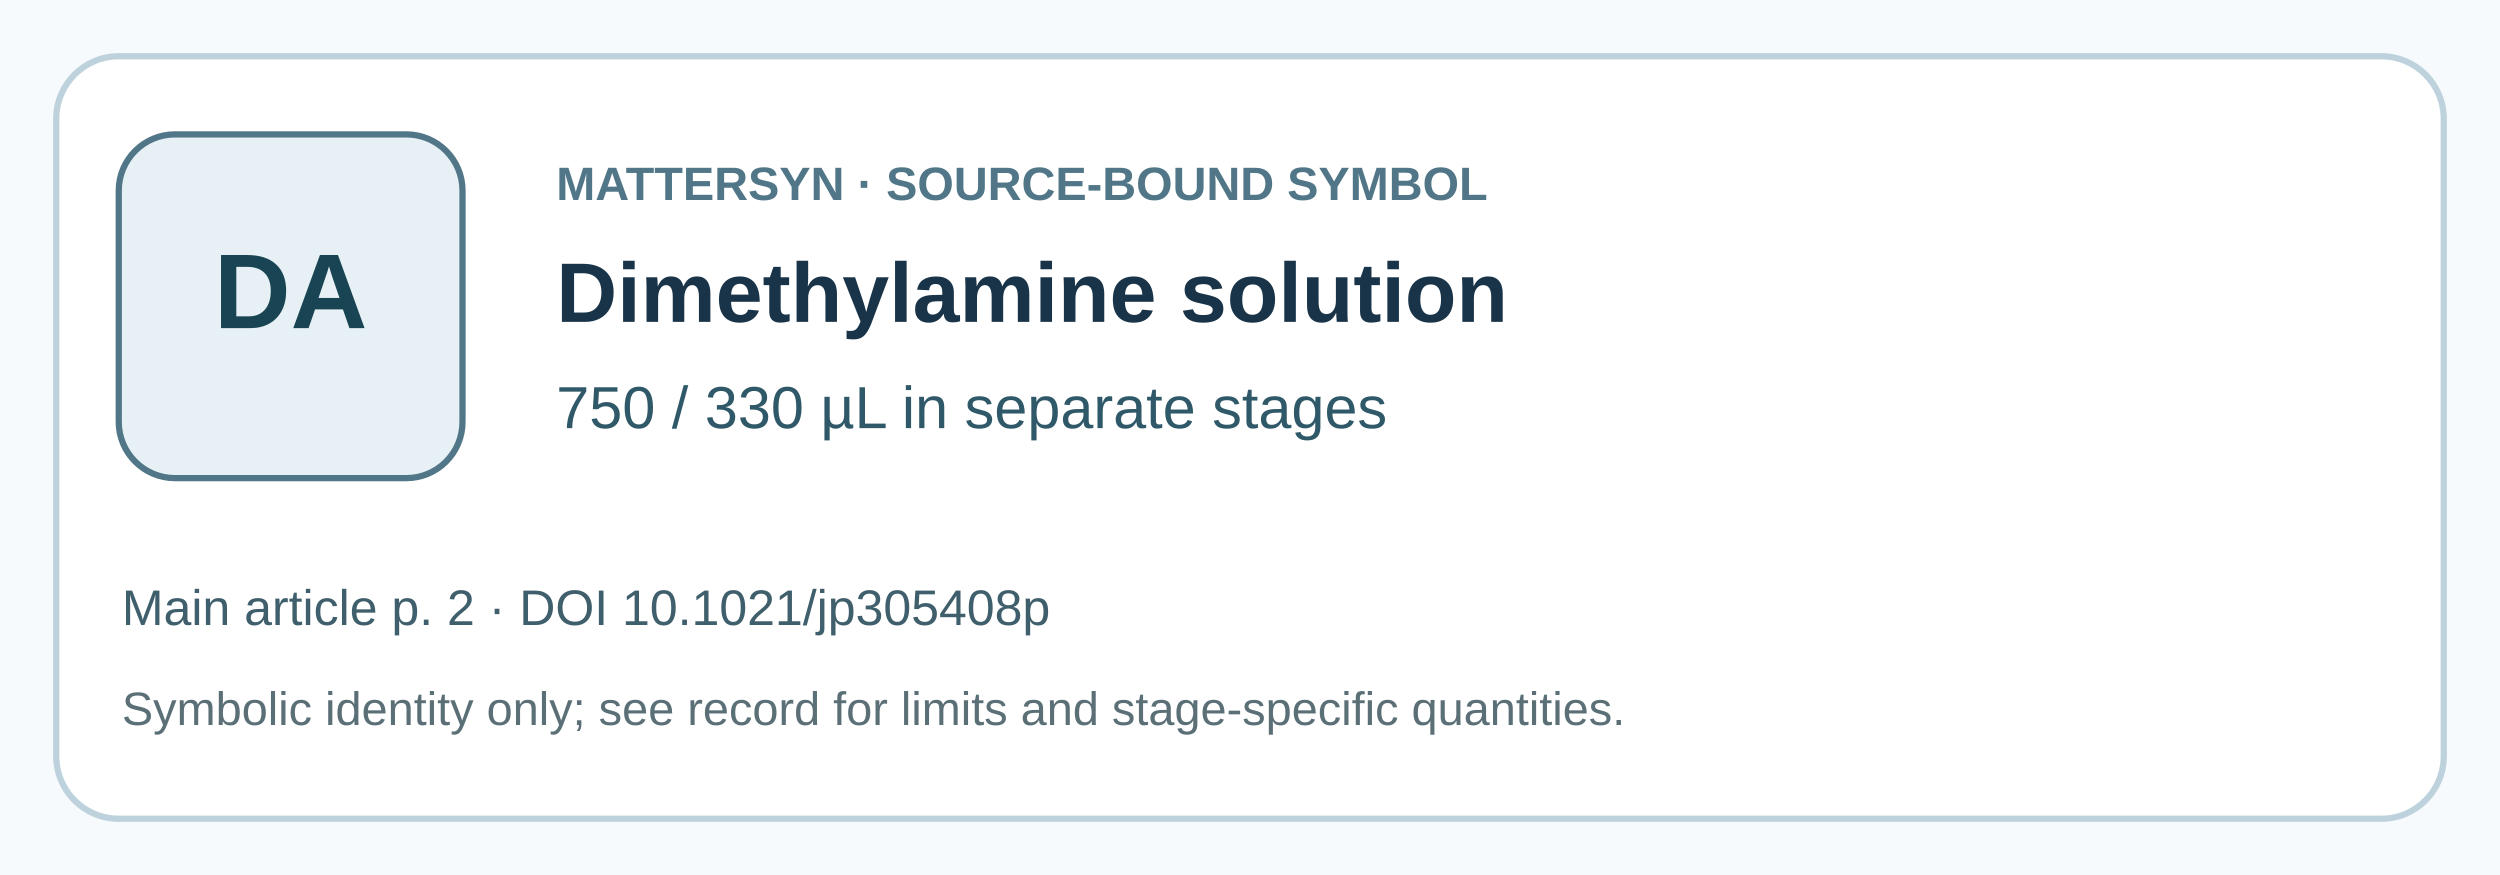
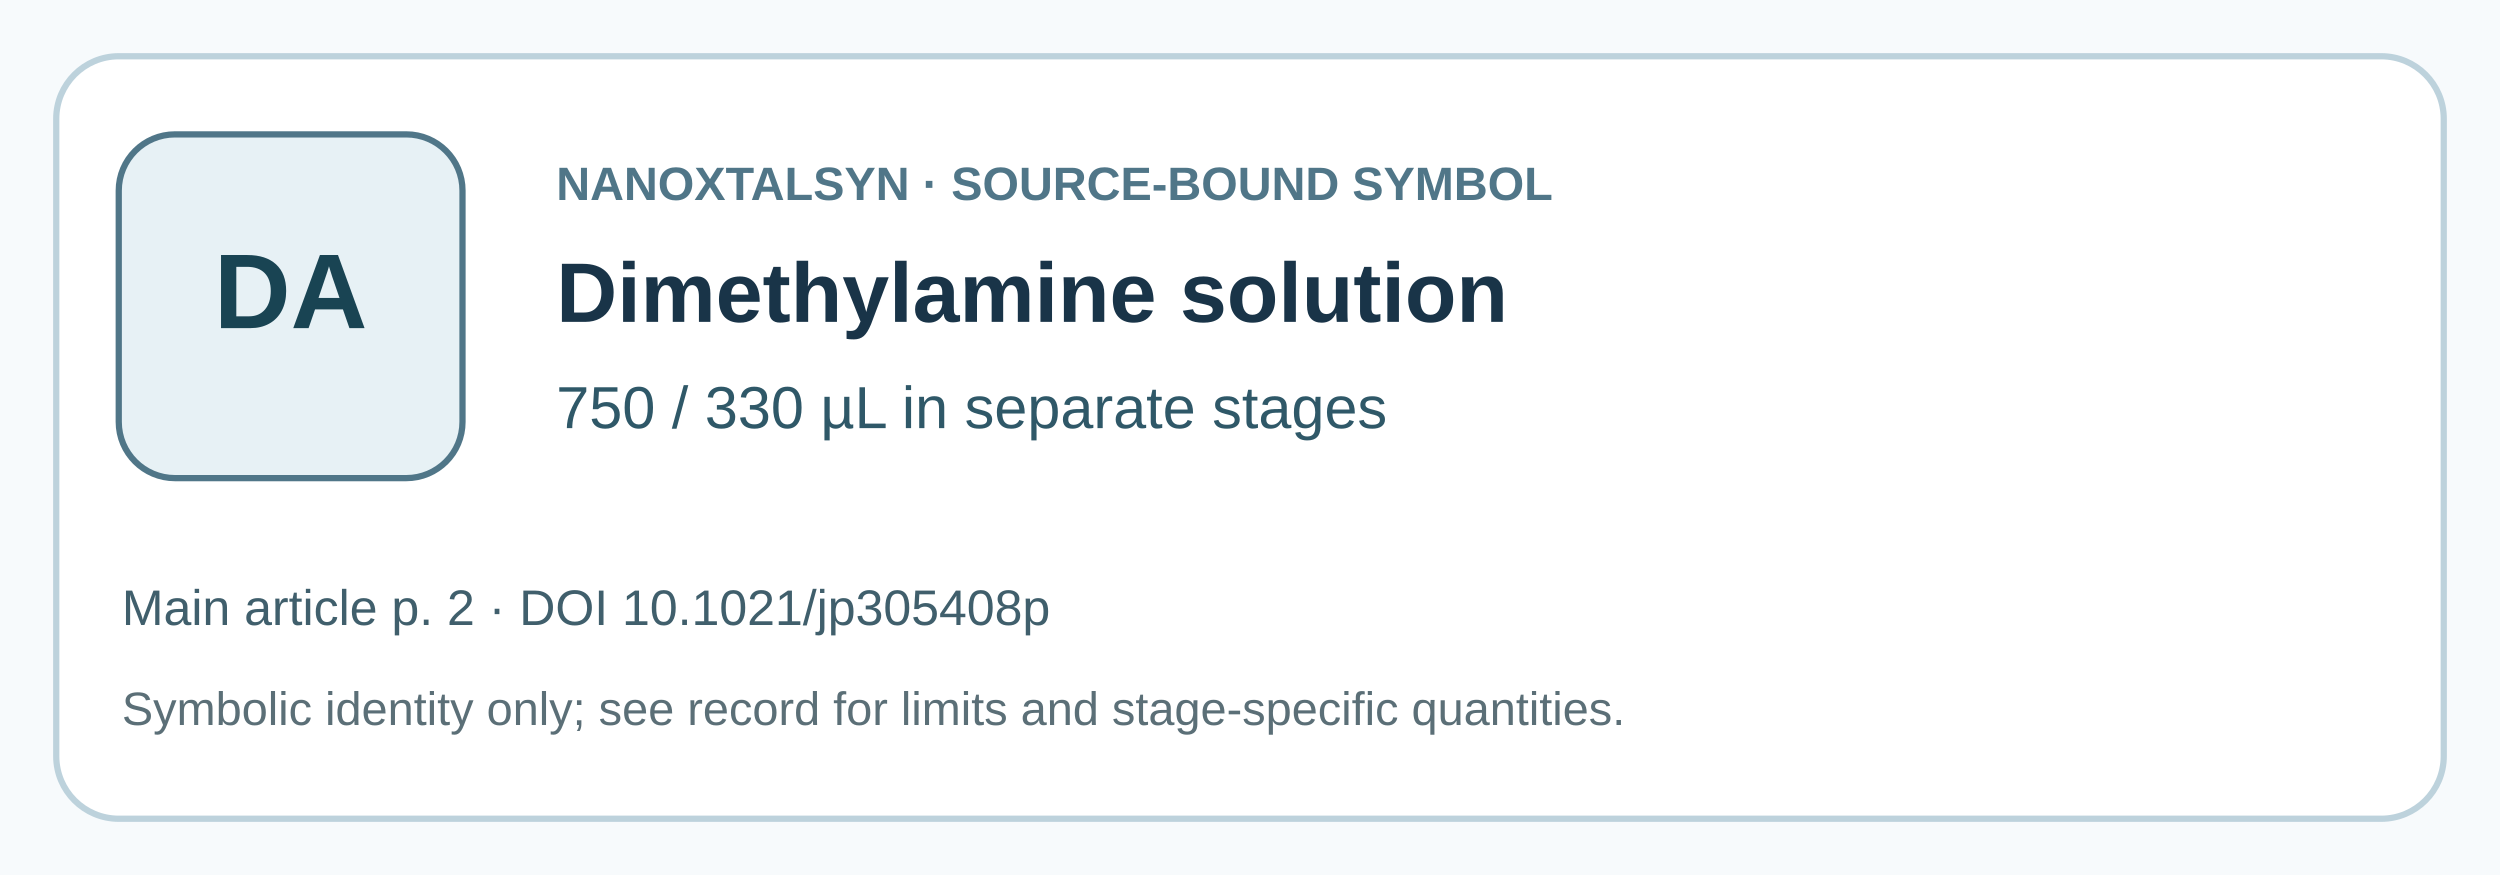
<svg xmlns="http://www.w3.org/2000/svg" width="800" height="280" viewBox="0 0 800 280" role="img" aria-labelledby="title desc">
  <rect width="800" height="280" fill="#f7fafc" />
  <rect x="18" y="18" width="764" height="244" rx="20" fill="#fff" stroke="#bdd2dc" stroke-width="2" />
  <rect x="38" y="43" width="110" height="110" rx="18" fill="#e7f1f5" stroke="#507688" stroke-width="2" />
  <text x="93" y="105" text-anchor="middle" font-family="Arial,sans-serif" font-size="34" font-weight="700" fill="#194453">DA</text>
-   <text x="178" y="64" font-family="Arial,sans-serif" font-size="15" font-weight="700" fill="#507688">MATTERSYN · SOURCE-BOUND SYMBOL</text>
+   <text x="178" y="64" font-family="Arial,sans-serif" font-size="15" font-weight="700" fill="#507688">NANOXTALSYN · SOURCE-BOUND SYMBOL</text>
  <text x="178" y="103" font-family="Arial,sans-serif" font-size="27" font-weight="700" fill="#193448">Dimethylamine solution</text>
  <text x="178" y="137" font-family="Arial,sans-serif" font-size="19" fill="#2f5868">750 / 330 µL in separate stages</text>
  <text x="39" y="200" font-family="Arial,sans-serif" font-size="16" fill="#405f6c">Main article p. 2 · DOI 10.1021/jp305408p</text>
  <text x="39" y="232" font-family="Arial,sans-serif" font-size="15" fill="#5b6f77">Symbolic identity only; see record for limits and stage-specific quantities.</text>
</svg>
